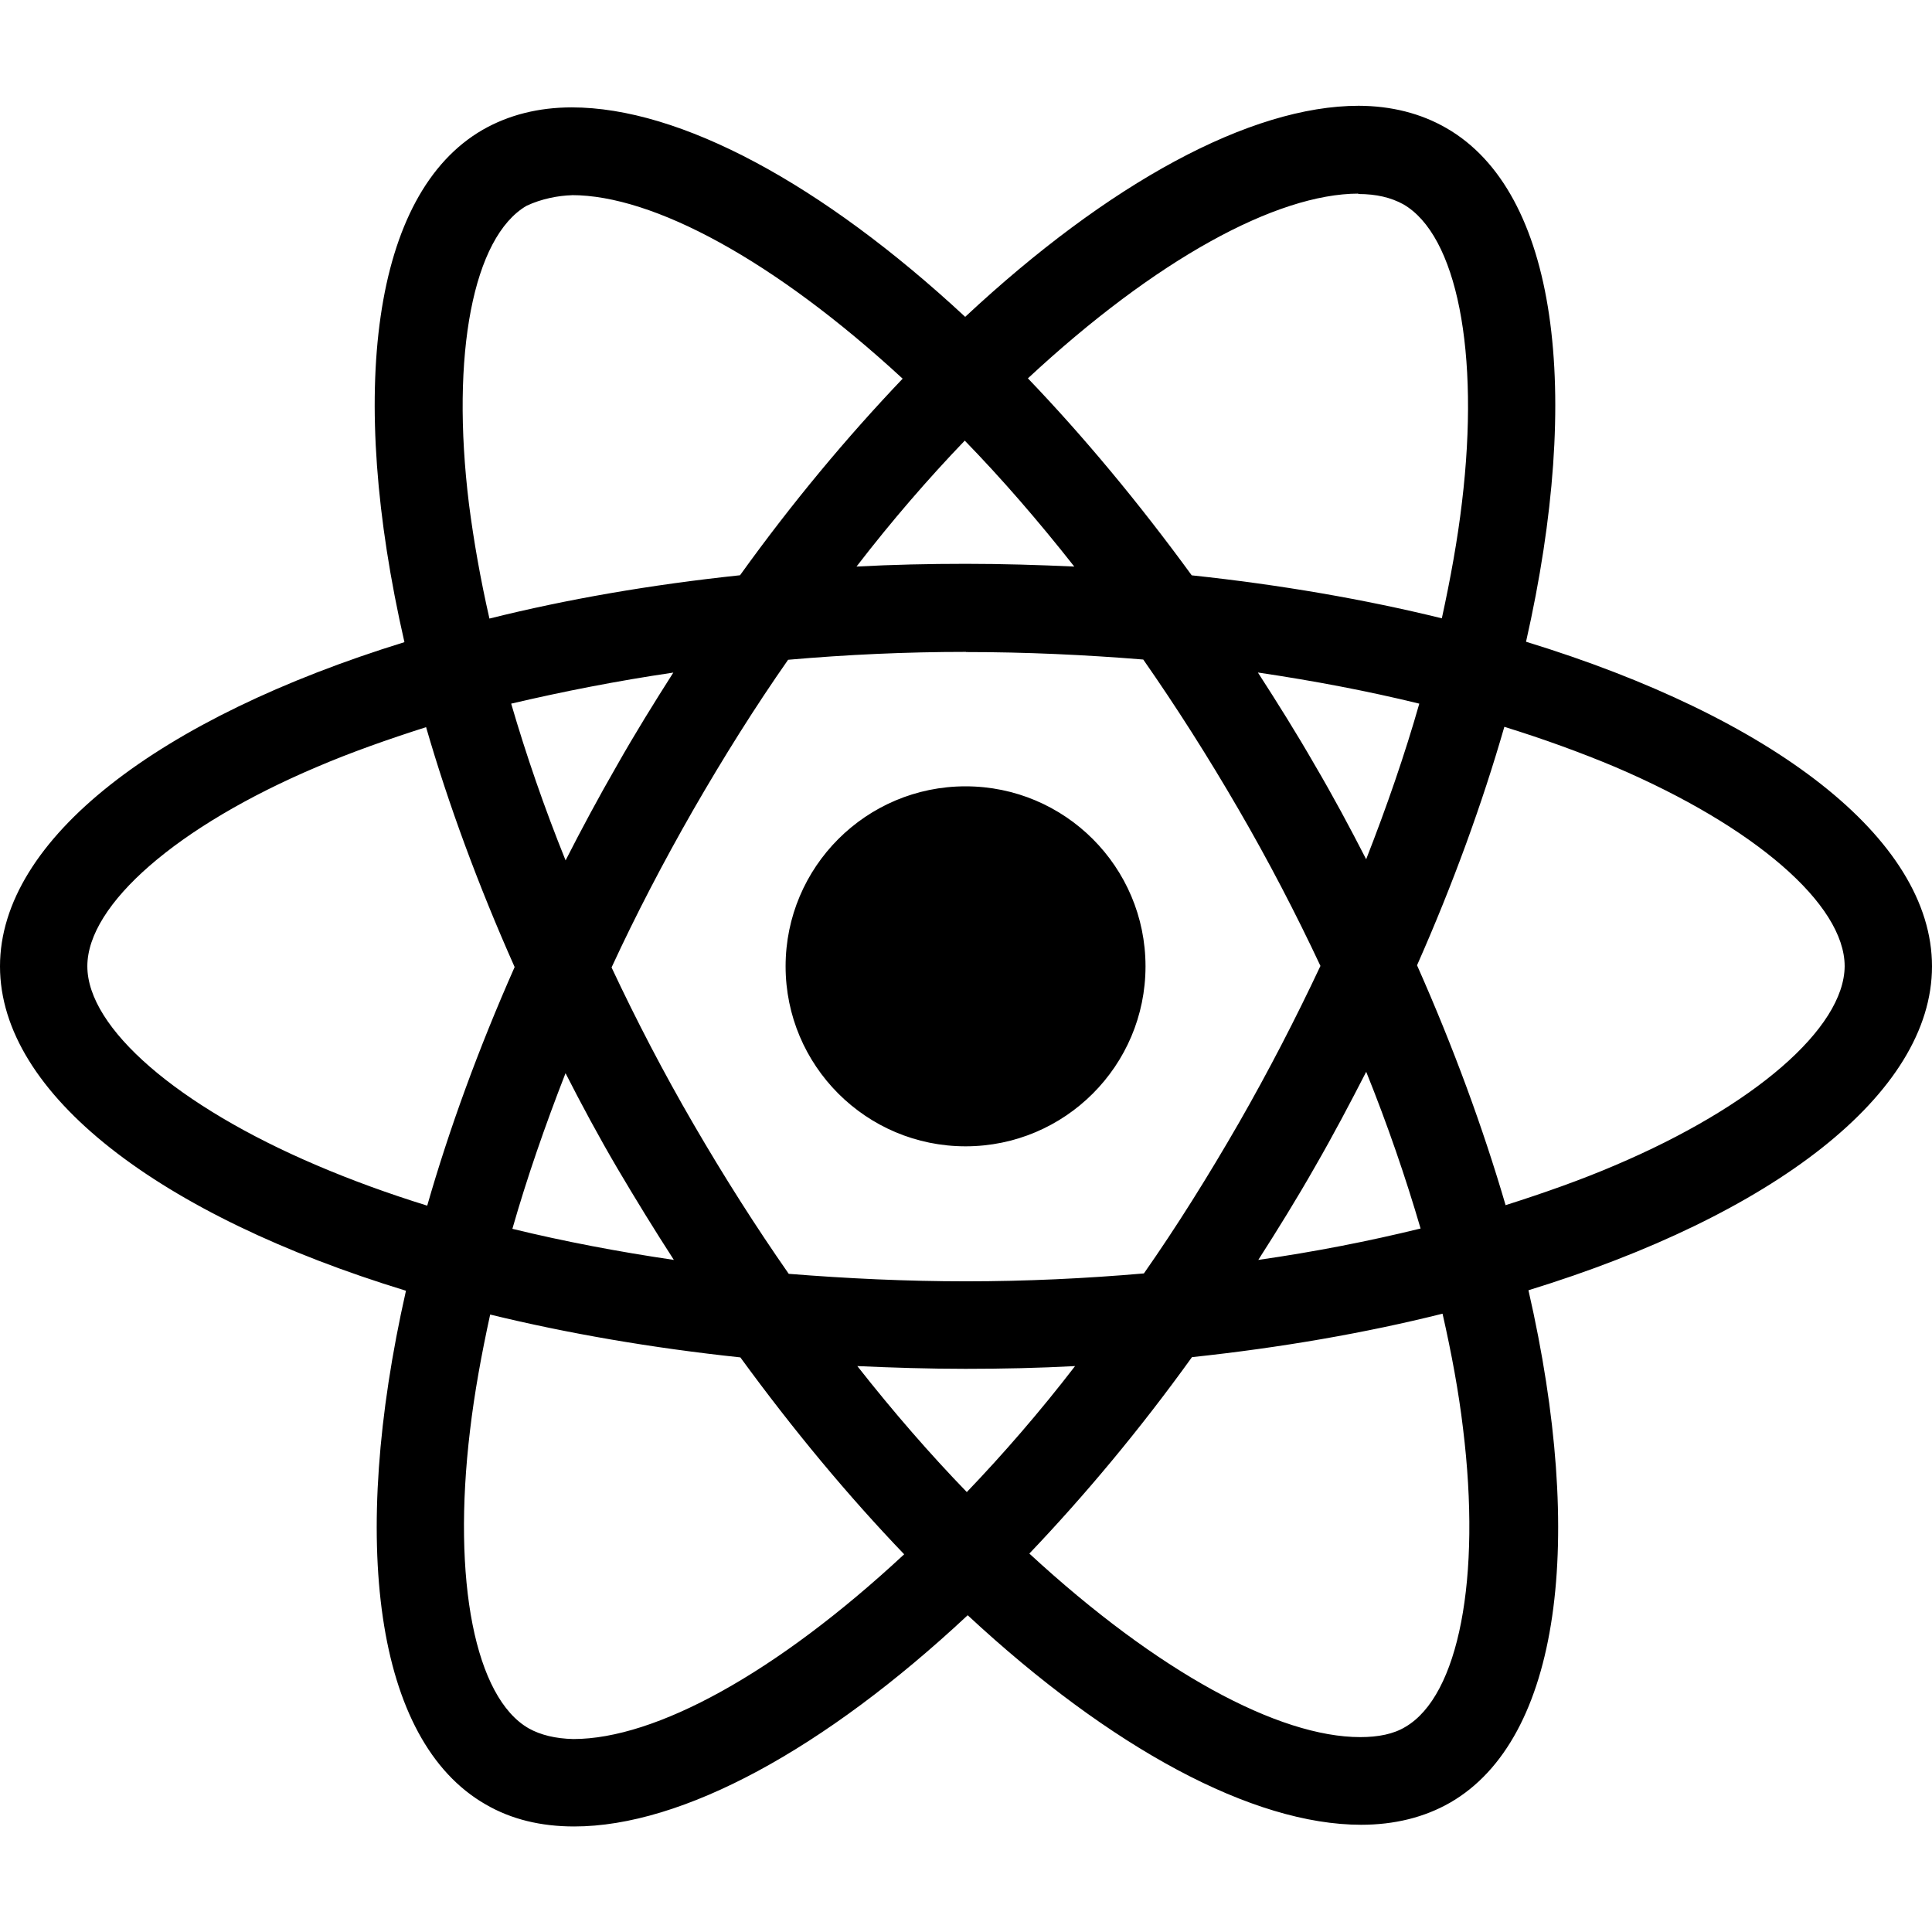
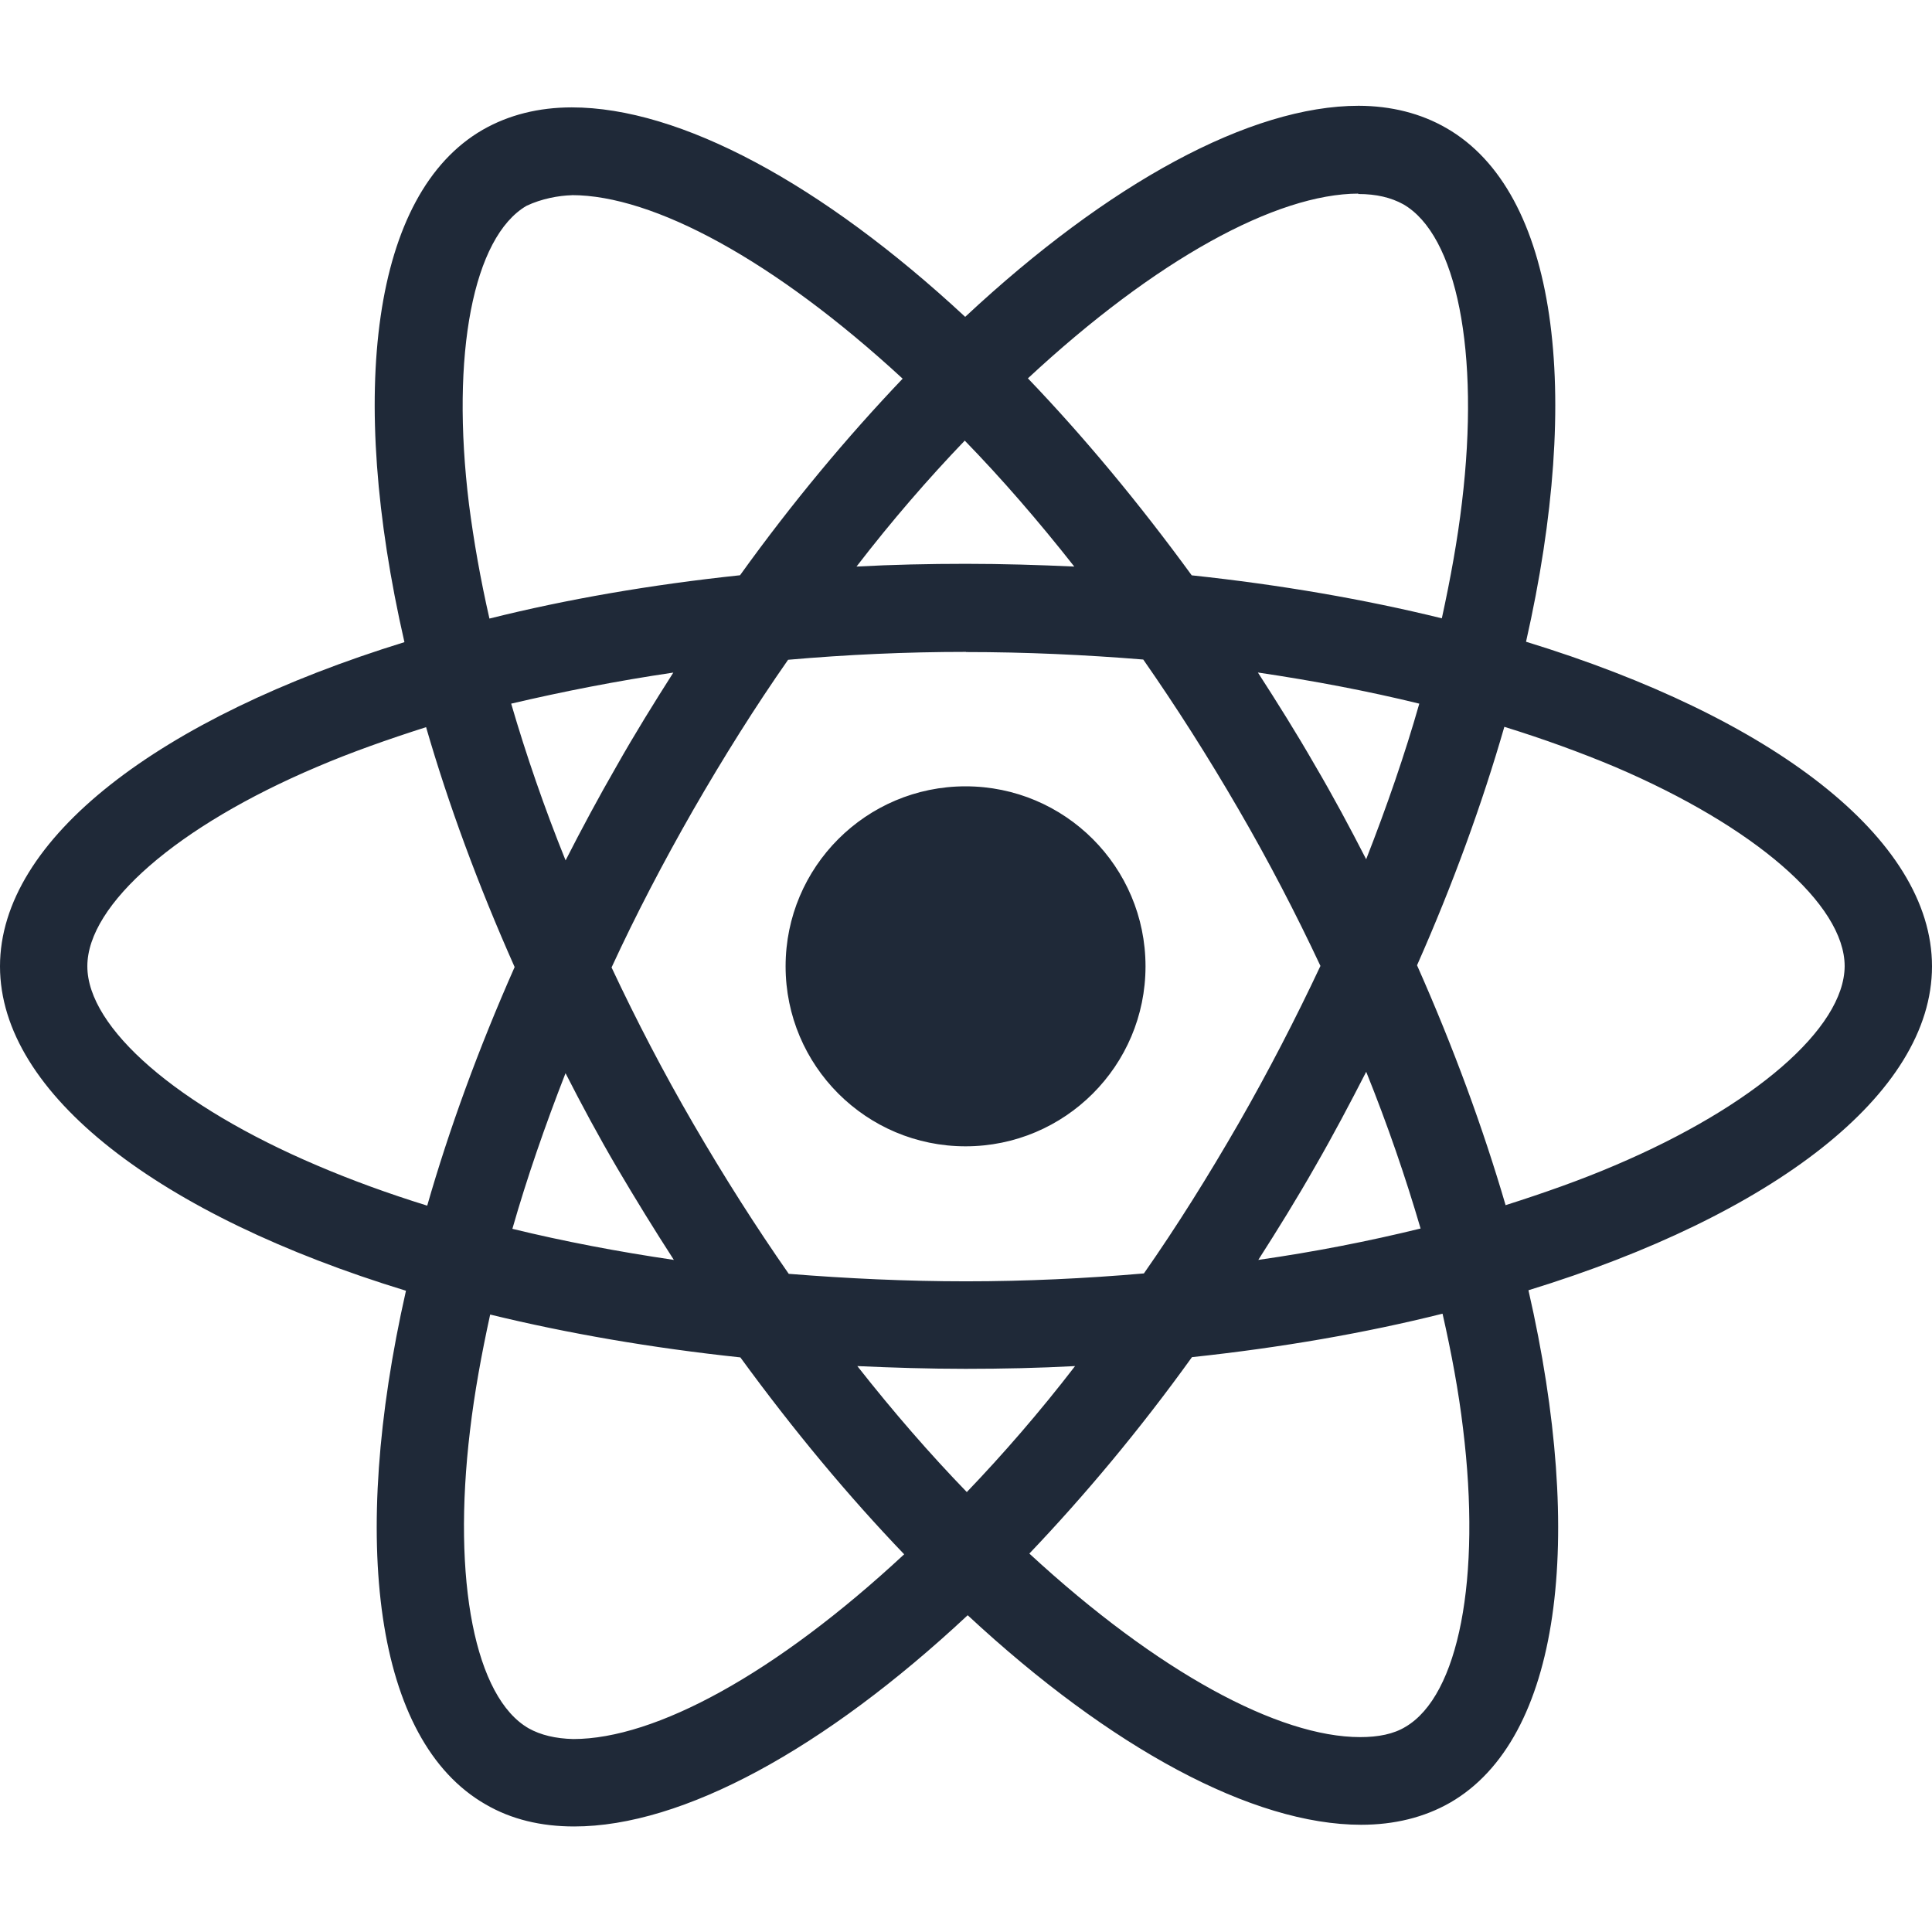
- <svg xmlns="http://www.w3.org/2000/svg" role="img" viewBox="0 0 24 24" style="fill: #000000;" fill="#000000">
+ <svg xmlns="http://www.w3.org/2000/svg" viewBox="0 0 24 24" fill="#1F2938">
  <path d="M14.23 12.004a2.236 2.236 0 0 1-2.235 2.236 2.236 2.236 0 0 1-2.236-2.236 2.236 2.236 0 0 1 2.235-2.236 2.236 2.236 0 0 1 2.236 2.236zm2.648-10.69c-1.346 0-3.107.96-4.888 2.622-1.78-1.653-3.542-2.602-4.887-2.602-.41 0-.783.093-1.106.278-1.375.793-1.683 3.264-.973 6.365C1.98 8.917 0 10.42 0 12.004c0 1.59 1.99 3.097 5.043 4.03-.704 3.113-.39 5.588.988 6.38.32.187.69.275 1.102.275 1.345 0 3.107-.96 4.888-2.624 1.78 1.654 3.542 2.603 4.887 2.603.41 0 .783-.09 1.106-.275 1.374-.792 1.683-3.263.973-6.365C22.02 15.096 24 13.59 24 12.004c0-1.59-1.99-3.097-5.043-4.032.704-3.11.39-5.587-.988-6.38-.318-.184-.688-.277-1.092-.278zm-.005 1.09v.006c.225 0 .406.044.558.127.666.382.955 1.835.73 3.704-.054.46-.142.945-.25 1.44-.96-.236-2.006-.417-3.107-.534-.66-.905-1.345-1.727-2.035-2.447 1.592-1.48 3.087-2.292 4.105-2.295zm-9.77.02c1.012 0 2.514.808 4.11 2.28-.686.72-1.37 1.537-2.02 2.442-1.107.117-2.154.298-3.113.538-.112-.49-.195-.964-.254-1.42-.23-1.868.054-3.32.714-3.707.19-.09.4-.127.563-.132zm4.882 3.05c.455.468.91.992 1.36 1.564-.44-.02-.89-.034-1.345-.034-.46 0-.915.01-1.36.034.44-.572.895-1.096 1.345-1.565zM12 8.1c.74 0 1.477.034 2.202.093.406.582.802 1.203 1.183 1.86.372.64.71 1.29 1.018 1.946-.308.655-.646 1.31-1.013 1.95-.38.66-.773 1.288-1.18 1.87-.728.063-1.466.098-2.21.098-.74 0-1.477-.035-2.202-.093-.406-.582-.802-1.204-1.183-1.86-.372-.64-.71-1.29-1.018-1.946.303-.657.646-1.313 1.013-1.954.38-.66.773-1.286 1.18-1.868.728-.064 1.466-.098 2.21-.098zm-3.635.254c-.24.377-.48.763-.704 1.16-.225.39-.435.782-.635 1.174-.265-.656-.49-1.31-.676-1.947.64-.15 1.315-.283 2.015-.386zm7.26 0c.695.103 1.365.23 2.006.387-.18.632-.405 1.282-.66 1.933-.2-.39-.41-.783-.64-1.174-.225-.392-.465-.774-.705-1.146zm3.063.675c.484.15.944.317 1.375.498 1.732.74 2.852 1.708 2.852 2.476-.005.768-1.125 1.74-2.857 2.475-.42.18-.88.342-1.355.493-.28-.958-.646-1.956-1.1-2.98.45-1.017.81-2.01 1.085-2.964zm-13.395.004c.278.96.645 1.957 1.1 2.98-.45 1.017-.812 2.01-1.086 2.964-.484-.15-.944-.318-1.37-.5-1.732-.737-2.852-1.706-2.852-2.474 0-.768 1.12-1.742 2.852-2.476.42-.18.88-.342 1.356-.494zm11.678 4.28c.265.657.49 1.312.676 1.948-.64.157-1.316.29-2.016.39.24-.375.48-.762.705-1.158.225-.39.435-.788.636-1.18zm-9.945.02c.2.392.41.783.64 1.175.23.39.465.772.705 1.143-.695-.102-1.365-.23-2.006-.386.18-.63.406-1.282.66-1.933zM17.92 16.32c.112.493.2.968.254 1.423.23 1.868-.054 3.32-.714 3.708-.147.09-.338.128-.563.128-1.012 0-2.514-.807-4.11-2.28.686-.72 1.37-1.536 2.02-2.44 1.107-.118 2.154-.3 3.113-.54zm-11.83.01c.96.234 2.006.415 3.107.532.66.905 1.345 1.727 2.035 2.446-1.595 1.483-3.092 2.295-4.11 2.295-.22-.005-.406-.05-.553-.132-.666-.38-.955-1.834-.73-3.703.054-.46.142-.944.25-1.438zm4.56.64c.44.02.89.034 1.345.034.46 0 .915-.01 1.36-.034-.44.572-.895 1.095-1.345 1.565-.455-.47-.91-.993-1.36-1.565z" />
</svg>
